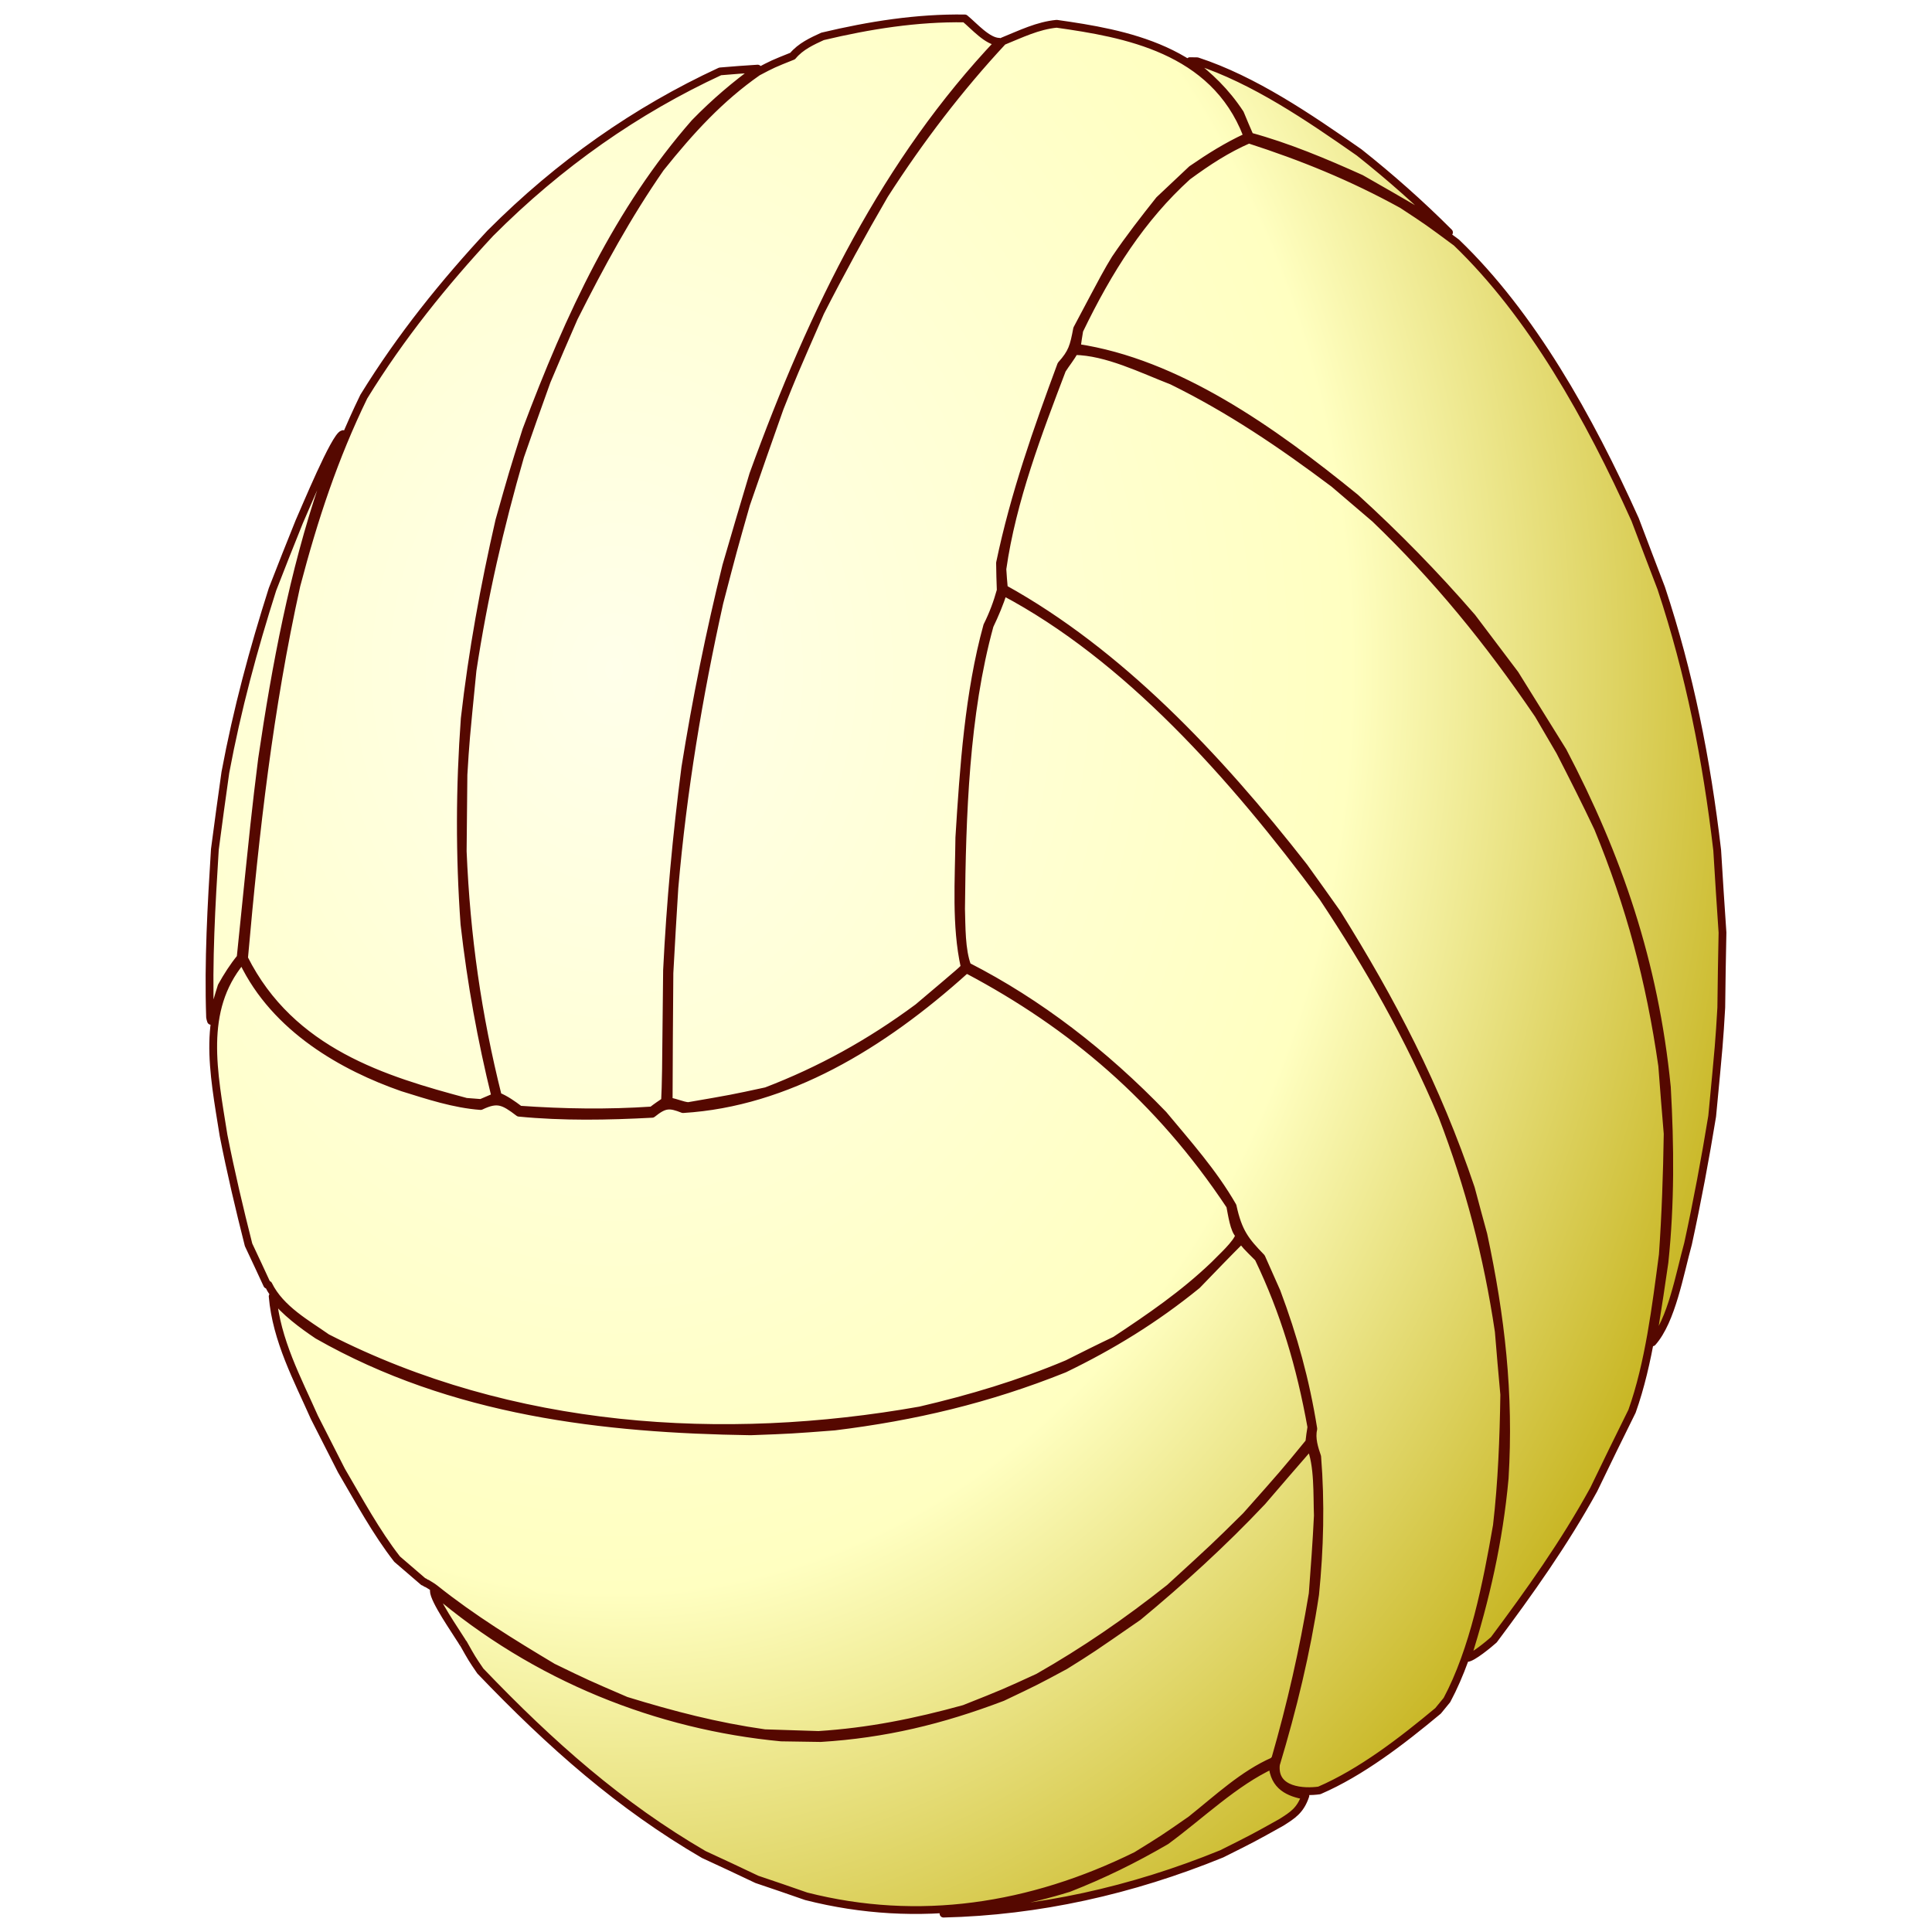
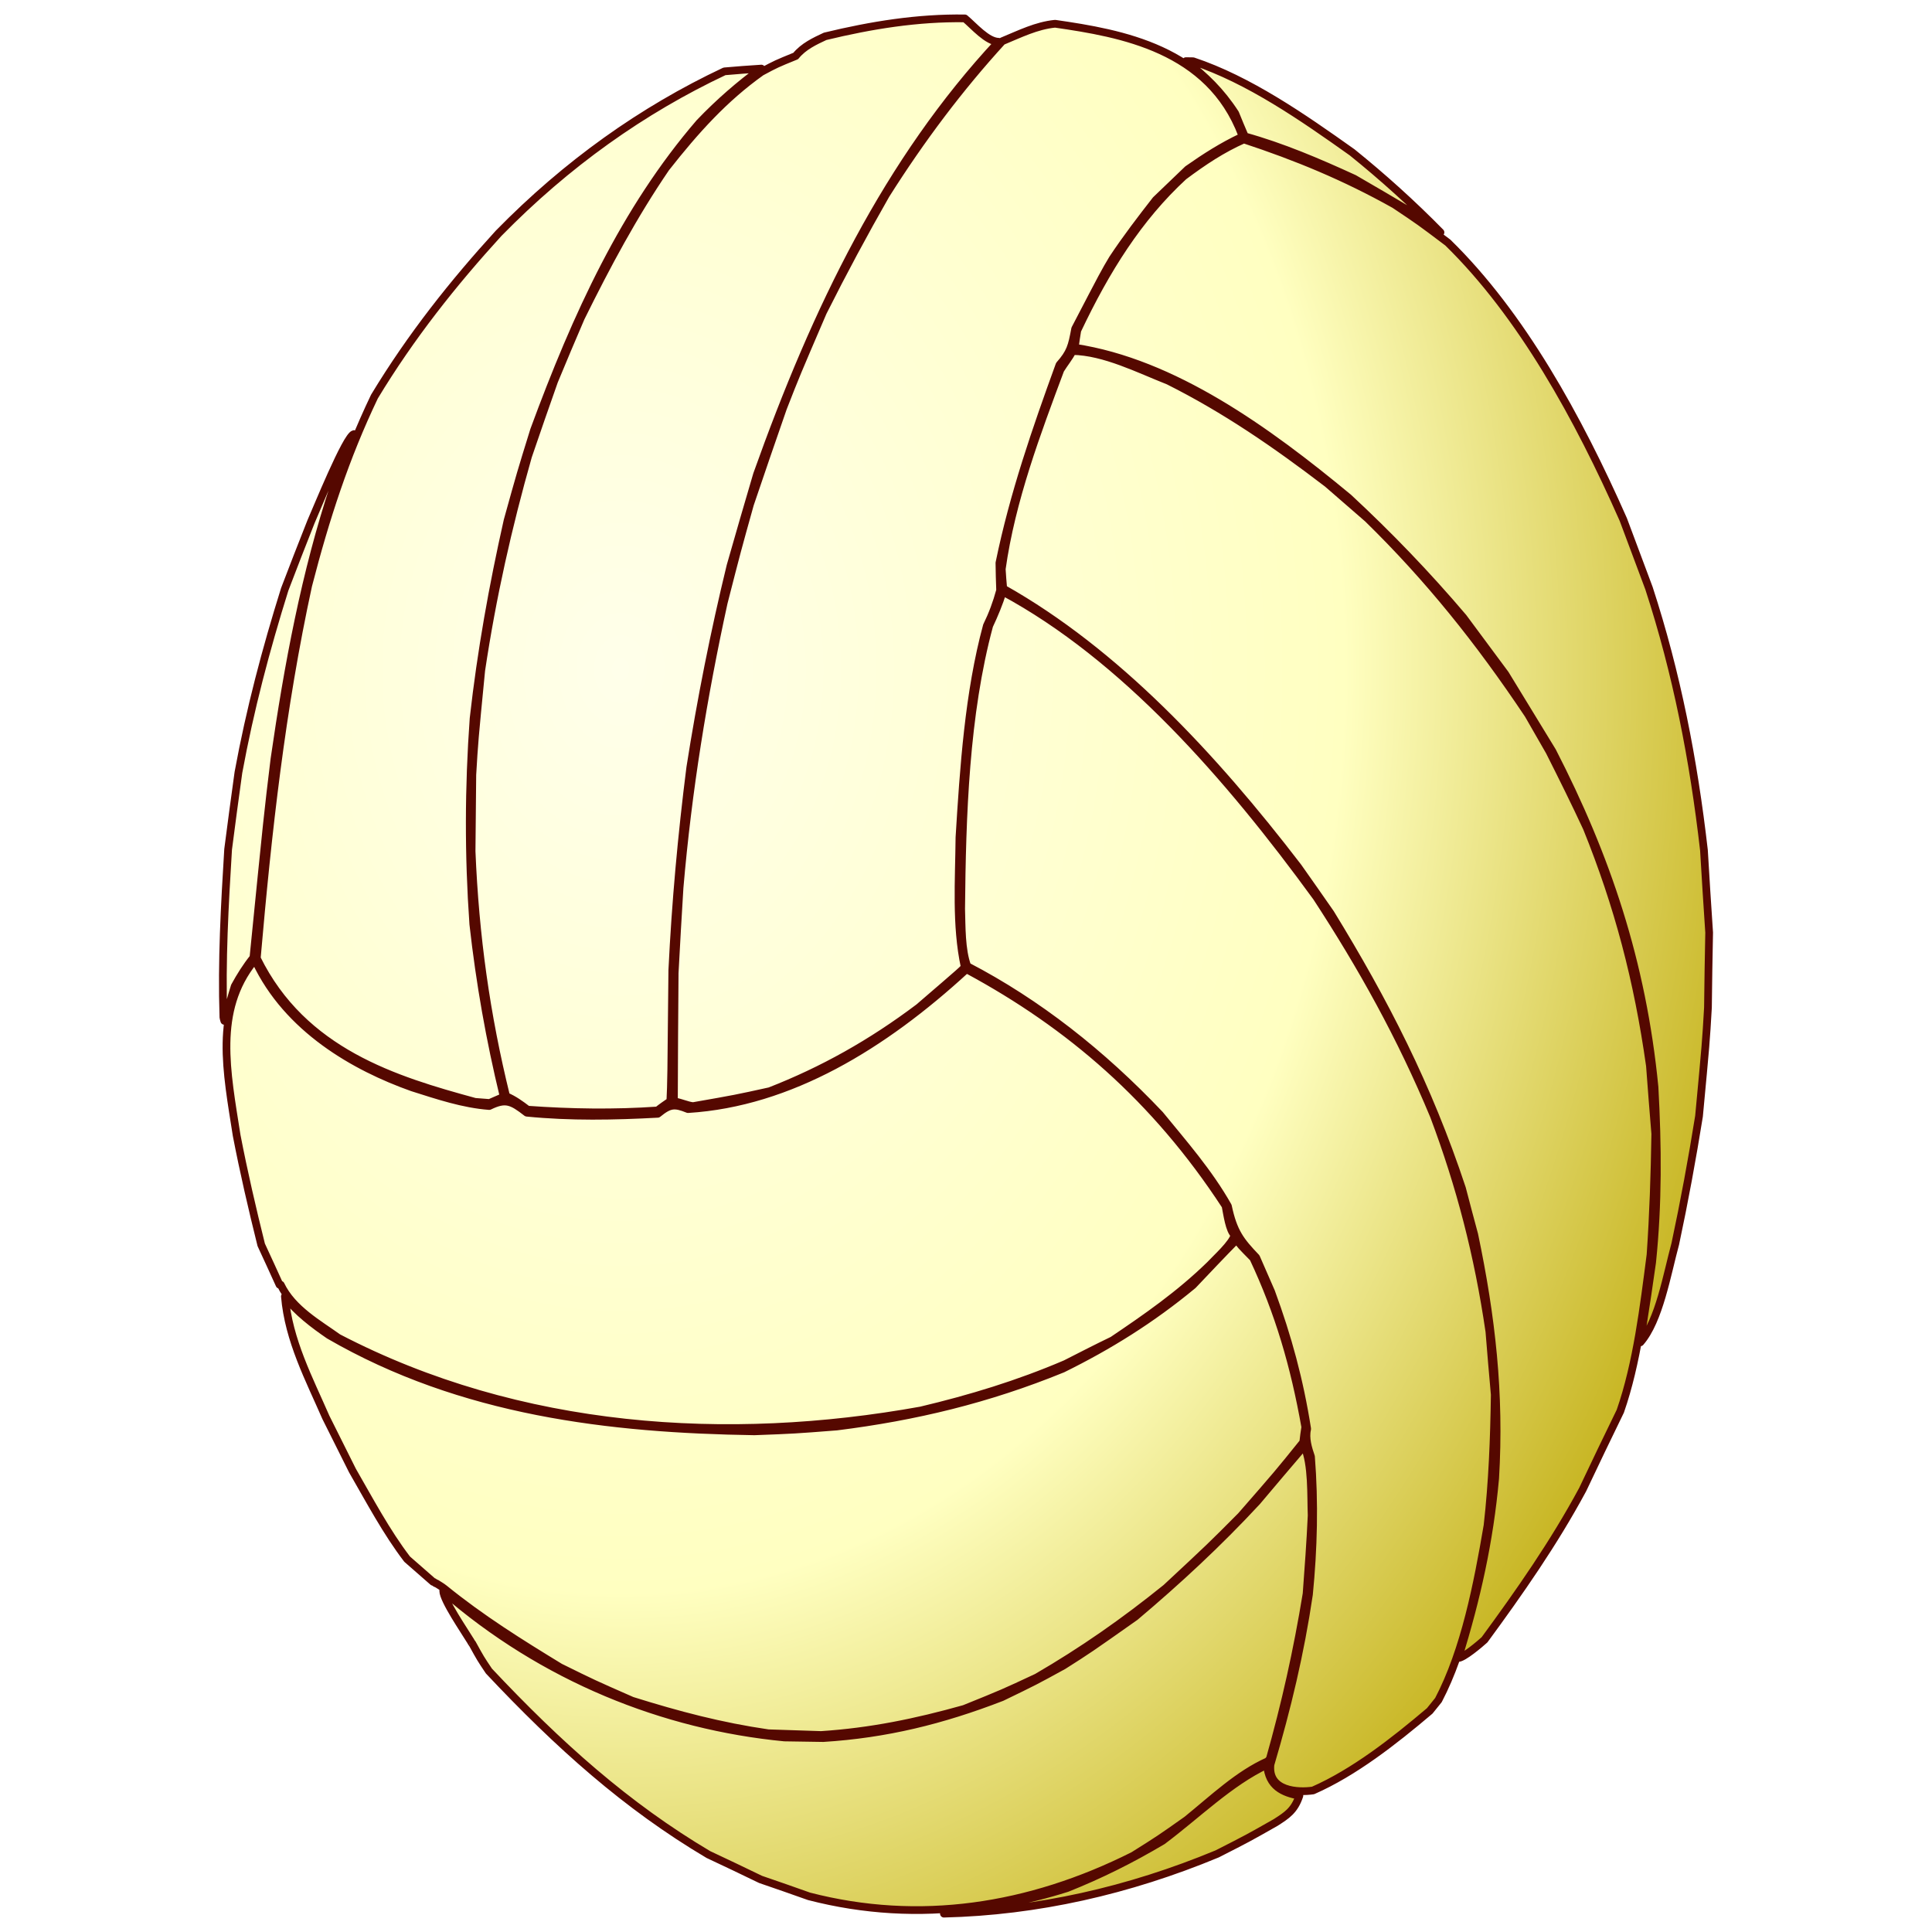
<svg xmlns="http://www.w3.org/2000/svg" xmlns:xlink="http://www.w3.org/1999/xlink" height="433.21" id="svg1346" version="1.0" viewBox="0 0 215.9 279.4" width="433.21" x="0" xml:space="preserve" y="0">
  <defs id="defs1348">
    <linearGradient id="linearGradient2140">
      <stop id="stop2142" offset="0" style="stop-color: rgb(255, 255, 234); stop-opacity: 1;" />
      <stop id="stop2148" offset="0.59" style="stop-color: rgb(255, 255, 193); stop-opacity: 1;" />
      <stop id="stop2144" offset="1" style="stop-color: rgb(191, 170, 10); stop-opacity: 1;" />
    </linearGradient>
    <style id="style1350" type="text/css">
   
    .fil0 {fill:#663300}
    .fil1 {fill:url(#id0)}
   
  </style>
    <radialGradient cx="70.284" cy="86.921" fx="70.284" fy="86.921" gradientUnits="userSpaceOnUse" id="id0" r="79.477">
      <stop id="stop1353" offset="0" style="stop-color: rgb(255, 255, 255); stop-opacity: 1;" />
      <stop id="stop1355" offset="0.369" style="stop-color: rgb(253, 252, 201); stop-opacity: 1;" />
      <stop id="stop1357" offset="1" style="stop-color: rgb(204, 153, 51); stop-opacity: 1;" />
    </radialGradient>
    <radialGradient cx="94.343" cy="101.327" fx="94.343" fy="101.327" gradientTransform="scale(1.00113,0.998866)" gradientUnits="userSpaceOnUse" id="radialGradient2146" r="130.287" xlink:href="#linearGradient2140" />
    <radialGradient cx="94.343" cy="101.327" fx="94.343" fy="101.327" gradientTransform="scale(1.00113,0.998866)" gradientUnits="userSpaceOnUse" id="radialGradient2209" r="130.287" xlink:href="#linearGradient2140" />
-     <radialGradient xlink:href="#linearGradient2140" id="radialGradient2394" gradientUnits="userSpaceOnUse" gradientTransform="matrix(-1.6876637e-2,1.736796,1.385907,2.1053983e-2,-81.75335,-69.20441)" cx="94.343" cy="101.327" fx="94.343" fy="101.327" r="130.287" />
+     <radialGradient xlink:href="#linearGradient2140" id="radialGradient2394" gradientUnits="userSpaceOnUse" gradientTransform="matrix(-1.6578926e-2,1.736859,1.361459,2.1054747e-2,-78.40691,-69.212)" cx="94.343" cy="101.327" fx="94.343" fy="101.327" r="130.287" />
  </defs>
-   <path style="fill:url(#radialGradient2394);fill-opacity:1;stroke:#550800;stroke-width:1.126;stroke-linejoin:round;stroke-miterlimit:4;stroke-dasharray:none;stroke-opacity:1" id="_22009664" d="M 217.352,134.869 C 217.073,130.898 216.829,126.928 216.586,122.958 C 215.057,109.846 212.57,97.336 208.495,85.066 C 207.223,81.741 205.951,78.417 204.714,75.137 C 198.09,60.404 189.705,45.469 178.88,35.08 C 174.75,32.02 174.75,32.02 171.038,29.584 C 163.71,25.55 156.583,22.666 148.853,20.168 C 145.632,21.574 142.936,23.34 139.989,25.499 C 133.34,31.523 128.579,38.987 124.334,47.781 C 124.185,48.616 124.072,49.452 123.958,50.288 C 138.459,52.447 152.216,62.175 164.246,71.966 C 170.151,77.344 175.77,83.07 181.137,89.278 C 183.191,91.997 185.244,94.717 187.332,97.481 C 189.622,101.174 191.947,104.911 194.273,108.648 C 202.232,123.842 207.511,139.127 209.309,157.223 C 209.79,165.78 209.851,174.067 208.958,182.559 C 207.936,189.771 207.192,193.726 207.224,194.123 C 210.003,190.992 211.162,184.223 212.367,179.878 C 213.696,173.772 214.848,167.62 215.86,161.421 C 216.88,150.727 216.88,150.727 217.176,145.708 C 217.211,142.094 217.281,138.482 217.352,134.869 L 217.352,134.869 z M 17.848,62.778 C 16.718,63.026 12.314,73.712 11.521,75.463 C 10.221,78.704 8.92,81.946 7.655,85.232 C 4.892,93.916 2.552,102.563 0.842,111.704 C 0.312,115.398 -0.182,119.092 -0.676,122.831 C -1.178,130.888 -1.644,138.99 -1.37,147.103 C -1.337,147.28 -1.303,147.457 -1.235,147.634 C -1.128,147.548 0.041,143.335 0.294,142.633 C 1.119,141.148 2.014,139.751 3.049,138.488 C 5.153,117.807 5.153,117.807 6.148,109.757 C 8.148,96.169 10.674,82.81 14.993,70.051 C 15.933,67.597 16.873,65.187 17.848,62.778 L 17.848,62.778 z M 77.824,9.922 C 75.99,10.027 74.191,10.176 72.392,10.325 C 60.318,15.915 49.175,23.678 39.137,33.75 C 32.476,40.921 26.233,48.627 20.861,57.359 C 16.582,66.153 13.677,74.923 11.115,84.668 C 7.17,102.501 5.165,120.231 3.541,138.584 C 10.353,152.173 23.954,156.214 35.661,159.345 C 36.366,159.4 37.07,159.454 37.81,159.51 C 38.482,159.211 39.19,158.914 39.898,158.616 C 37.863,150.344 36.392,142.212 35.417,133.648 C 34.703,123.721 34.729,113.849 35.46,103.9 C 36.577,94.133 38.289,84.772 40.461,75.286 C 42.395,68.44 42.395,68.44 44.359,62.212 C 50.619,45.515 57.711,30.33 68.724,17.761 C 71.644,14.765 74.558,12.297 77.824,9.922 L 77.824,9.922 z M 112.756,6.046 C 111.064,6.02 109.147,3.788 107.784,2.665 C 100.841,2.56 93.993,3.646 87.209,5.261 C 85.722,5.944 84.023,6.711 82.882,8.104 C 80.015,9.251 80.015,9.251 77.819,10.407 C 72.389,14.203 68.15,18.81 63.761,24.296 C 59.007,31.143 55.095,38.312 51.249,45.966 C 49.916,48.986 48.617,52.052 47.319,55.117 C 46.015,58.711 44.746,62.35 43.477,65.988 C 40.522,76.212 38.204,86.313 36.585,96.954 C 35.569,107.207 35.569,107.207 35.275,112.05 C 35.239,115.708 35.203,119.409 35.167,123.111 C 35.682,135.414 37.299,146.765 40.251,158.533 C 41.375,158.991 42.39,159.712 43.405,160.476 C 49.78,160.926 56.159,161.022 62.543,160.591 C 63.146,160.115 63.785,159.684 64.424,159.253 C 64.558,156.302 64.558,156.302 64.714,140.307 C 65.197,130.486 66.102,120.716 67.36,110.995 C 68.936,101.147 70.898,91.437 73.283,81.822 C 74.56,77.39 75.871,73.003 77.183,68.616 C 85.911,44.553 96.446,23.25 112.756,6.046 L 112.756,6.046 z M 148.577,19.503 C 143.764,7.046 130.814,4.822 121.064,3.44 C 118.313,3.706 115.904,4.904 113.285,5.966 C 107.017,12.702 101.34,20.108 96.151,28.182 C 92.925,33.73 89.839,39.368 86.892,45.141 C 82.927,54.204 82.927,54.204 81.012,59.022 C 79.381,63.625 77.75,68.272 76.154,72.919 C 74.256,79.589 74.256,79.589 72.279,87.183 C 69.257,100.8 67.011,114.295 65.781,128.38 C 65.53,132.474 65.279,136.569 65.062,140.709 C 65.002,146.878 64.977,153.047 64.952,159.261 C 66.219,159.501 66.85,159.863 67.765,159.965 C 74.12,158.871 74.12,158.871 79.065,157.801 C 86.813,154.833 94.007,150.888 101.001,145.706 C 107.611,140.121 107.611,140.121 107.755,139.815 C 106.439,133.845 106.925,127.286 106.985,121.117 C 107.612,111.034 108.352,100.16 111.019,90.504 C 111.846,88.842 112.461,87.221 112.972,85.378 C 112.914,84.055 112.892,82.732 112.87,81.41 C 114.94,71.481 118.274,62.056 121.713,52.765 C 123.316,50.983 123.536,50.105 124.019,47.556 C 128.328,39.424 128.328,39.424 129.546,37.415 C 131.549,34.449 133.726,31.662 135.903,28.918 C 137.468,27.443 139.033,25.969 140.598,24.494 C 143.224,22.683 145.706,21.134 148.468,19.854 C 148.505,19.722 148.541,19.591 148.577,19.503 L 148.577,19.503 z M 147.49,178.584 C 146.72,177.999 146.392,175.526 146.156,174.377 C 135.804,158.795 123.147,148.202 108.279,140.307 C 108.138,140.305 107.997,140.303 107.856,140.301 C 95.802,151.18 82.045,159.477 67.021,160.394 C 65.055,159.615 64.349,159.648 62.573,161.076 C 56.155,161.419 49.703,161.541 43.295,160.915 C 41.055,159.206 40.178,158.796 37.77,159.95 C 33.931,159.671 30.172,158.424 26.447,157.266 C 17.981,154.317 8.059,148.789 3.396,139.023 C 3.29,139.021 3.184,139.019 3.079,139.018 C -2.771,146.157 -0.883,155 0.578,164.189 C 1.619,169.493 2.872,174.801 4.196,180.021 C 5.094,181.93 5.992,183.839 6.889,185.791 C 6.924,185.792 6.995,185.793 7.065,185.794 C 8.793,189.346 12.72,191.477 15.521,193.459 C 42.246,207.13 72.928,209.006 101.316,203.973 C 108.593,202.276 115.628,200.18 122.6,197.245 C 124.902,196.09 127.205,194.935 129.542,193.825 C 134.544,190.507 139.369,187.231 143.852,182.936 C 144.707,182.023 147.231,179.814 147.49,178.584 L 147.49,178.584 z M 157.029,259.688 C 154.636,259.255 152.495,258.341 152.279,255.209 C 146.791,257.726 141.88,262.543 136.875,266.213 C 132.231,268.919 127.698,271.142 122.815,273.051 C 116.876,274.9 110.803,275.953 104.698,276.742 C 118.412,276.421 131.906,273.409 144.928,268.098 C 149.462,265.831 149.462,265.831 153.537,263.557 C 155.169,262.524 156.303,261.837 157.029,259.688 L 157.029,259.688 z M 157.9,206.375 C 156.294,197.492 154.007,189.789 150.242,181.931 C 148.357,180.052 148.357,180.052 147.801,179.25 C 145.629,181.42 143.493,183.636 141.357,185.851 C 135.246,190.826 128.97,194.653 122.17,197.943 C 111.166,202.36 100.426,204.885 88.922,206.297 C 82.678,206.775 82.678,206.775 76.79,206.994 C 55.574,206.671 33.745,204.224 14.185,193.086 C 11.979,191.598 9.459,189.753 7.683,187.478 C 8.221,193.833 11.303,199.52 13.717,204.978 C 14.996,207.509 16.311,210.085 17.625,212.662 C 20.156,216.975 22.649,221.596 25.678,225.476 C 26.936,226.553 28.195,227.63 29.488,228.752 C 29.63,228.71 29.847,229.028 29.989,228.986 C 30.41,229.267 30.716,229.399 31.147,229.742 C 36.617,234.104 42.311,237.591 48.19,241.111 C 53.066,243.477 53.066,243.477 58.788,245.944 C 65.57,248.03 71.899,249.669 78.833,250.655 C 81.405,250.739 84.013,250.822 86.62,250.906 C 93.885,250.443 100.596,249.091 107.699,247.128 C 113.467,244.835 113.467,244.835 118.388,242.574 C 125.087,238.754 131.19,234.571 137.406,229.642 C 143.95,223.659 143.95,223.659 148.434,219.232 C 153.958,213.014 153.958,213.014 157.596,208.574 C 157.674,207.826 157.787,207.078 157.9,206.375 L 157.9,206.375 z M 158.833,219.17 C 158.719,216.392 158.94,211.723 157.732,209.105 C 155.415,211.758 153.098,214.455 150.781,217.152 C 145.082,223.192 139.073,228.653 132.854,233.803 C 126.006,238.547 126.006,238.547 122.282,240.871 C 118.065,243.142 118.065,243.142 113.214,245.448 C 104.405,248.796 96.138,250.786 86.933,251.351 C 85.03,251.323 83.127,251.294 81.224,251.265 C 63.511,249.585 45.778,242.705 30.991,230.052 C 30.978,231.374 34.185,235.949 34.913,237.15 C 34.948,237.15 35.182,237.652 35.253,237.653 C 36.5,239.876 36.5,239.876 37.716,241.657 C 47.94,252.346 57.97,261.18 70.027,268.194 C 72.588,269.379 75.15,270.564 77.711,271.793 C 80.065,272.578 82.454,273.407 84.842,274.237 C 101.051,278.361 117.254,275.919 132.589,268.351 C 136.49,265.943 136.49,265.943 140.464,263.182 C 144.372,260.069 148.036,256.599 152.425,254.682 C 152.497,254.551 152.568,254.464 152.675,254.377 C 154.973,246.391 156.703,238.793 158.088,230.485 C 158.371,226.743 158.655,222.957 158.833,219.17 L 158.833,219.17 z M 177.801,33.609 C 173.647,29.447 169.279,25.591 164.802,22.041 C 157.45,16.905 149.571,11.541 141.385,8.86 C 141.032,8.855 140.68,8.85 140.327,8.844 C 143.196,11.091 145.432,13.153 147.585,16.403 C 148.033,17.511 148.515,18.62 148.998,19.729 C 154.482,21.223 159.818,23.464 165.082,25.835 C 167.886,27.42 170.69,29.05 173.494,30.679 C 177.59,33.606 177.59,33.606 177.801,33.609 z M 185.79,201.686 C 185.503,198.641 185.25,195.596 184.998,192.551 C 183.343,181.464 180.726,171.552 176.841,161.401 C 171.983,149.913 166.196,139.733 159.561,129.76 C 146.549,112.198 131.207,94.997 113.358,85.559 C 112.813,87.27 112.127,88.89 111.372,90.465 C 107.828,103.324 107.368,117.993 107.237,131.433 C 107.318,133.99 107.25,137.383 108.144,139.732 C 118.455,145.001 127.901,152.284 136.485,161.185 C 139.935,165.336 143.7,169.536 146.508,174.426 C 147.317,178.184 148.362,179.478 150.666,181.849 C 151.39,183.491 152.114,185.132 152.873,186.819 C 155.312,193.334 157.049,199.575 158.179,206.643 C 157.849,208.004 158.328,209.466 158.739,210.662 C 159.274,217.325 159.103,223.977 158.44,230.578 C 157.159,239.108 155.213,247.056 152.773,255.172 C 152.347,259.088 156.892,259.245 159.046,258.925 C 165.063,256.328 170.922,251.834 176.217,247.419 C 176.645,246.897 177.073,246.374 177.501,245.852 C 181.378,238.595 183.269,229.016 184.725,220.621 C 185.457,214.285 185.693,208.075 185.79,201.686 L 185.79,201.686 z M 209.42,163.967 C 209.135,160.658 208.885,157.393 208.635,154.128 C 206.852,141.716 203.96,130.963 199.346,119.743 C 197.585,116.014 195.717,112.328 193.849,108.686 C 192.809,106.907 191.769,105.128 190.729,103.35 C 183.431,92.618 176.012,83.559 167.107,75.006 C 165.114,73.301 163.122,71.596 161.164,69.935 C 153.501,64.178 146.077,59.173 137.763,55.08 C 133.374,53.383 128.323,50.838 123.636,50.767 C 123.097,51.773 122.456,52.512 121.847,53.472 C 118.411,62.499 114.614,72.401 113.213,82.296 C 113.275,83.222 113.336,84.149 113.433,85.12 C 129.98,94.274 144.251,109.254 156.819,125.355 C 158.419,127.583 160.018,129.811 161.618,132.083 C 169.531,144.763 175.968,157.025 180.969,171.865 C 181.547,174.077 182.16,176.29 182.773,178.547 C 185.301,190.396 186.603,201.522 185.849,213.807 C 185.021,222.873 183.106,231.261 180.415,239.77 C 181.155,239.781 183.607,237.747 184.283,237.141 C 189.425,230.255 194.464,223.192 198.734,215.413 C 200.568,211.606 202.403,207.844 204.272,204.082 C 206.736,197.156 207.732,188.93 208.722,181.453 C 209.13,175.642 209.328,169.827 209.42,163.967 L 209.42,163.967 z" />
+   <path style="fill:url(#radialGradient2394);fill-opacity:1;stroke:#550800;stroke-width:1.116;stroke-linejoin:round;stroke-miterlimit:4;stroke-dasharray:none;stroke-opacity:1" id="_22009664" d="M 215.422,134.869 C 215.148,130.898 214.909,126.928 214.67,122.957 C 213.167,109.845 210.725,97.334 206.721,85.064 C 205.472,81.739 204.222,78.414 203.007,75.134 C 196.5,60.401 188.263,45.465 177.628,35.076 C 173.572,32.016 173.572,32.016 169.925,29.58 C 162.726,25.546 155.725,22.661 148.131,20.164 C 144.967,21.569 142.319,23.335 139.424,25.494 C 132.892,31.519 128.215,38.984 124.045,47.778 C 123.899,48.613 123.787,49.449 123.675,50.284 C 137.92,52.444 151.435,62.173 163.253,71.963 C 169.053,77.342 174.573,83.068 179.846,89.276 C 181.863,91.996 183.88,94.715 185.931,97.48 C 188.181,101.172 190.466,104.91 192.75,108.647 C 200.569,123.841 205.755,139.127 207.521,157.224 C 207.994,165.781 208.053,174.068 207.176,182.56 C 206.172,189.773 205.442,193.728 205.473,194.125 C 208.203,190.994 209.341,184.225 210.525,179.88 C 211.83,173.774 212.962,167.621 213.956,161.422 C 214.959,150.728 214.959,150.728 215.249,145.708 C 215.283,142.095 215.353,138.482 215.422,134.869 L 215.422,134.869 z M 19.437,62.776 C 18.327,63.023 14.001,73.71 13.222,75.461 C 11.945,78.702 10.667,81.944 9.424,85.23 C 6.71,93.915 4.411,102.561 2.731,111.703 C 2.211,115.397 1.726,119.091 1.24,122.83 C 0.747,130.888 0.289,138.99 0.558,147.104 C 0.591,147.28 0.624,147.457 0.691,147.635 C 0.796,147.548 1.944,143.335 2.193,142.633 C 3.004,141.148 3.883,139.751 4.899,138.488 C 6.966,117.806 6.966,117.806 7.943,109.756 C 9.908,96.168 12.39,82.808 16.633,70.048 C 17.556,67.595 18.48,65.185 19.437,62.776 L 19.437,62.776 z M 78.355,9.918 C 76.554,10.022 74.786,10.171 73.019,10.32 C 61.158,15.91 50.212,23.674 40.351,33.746 C 33.808,40.917 27.675,48.623 22.398,57.356 C 18.193,66.15 15.34,74.92 12.823,84.666 C 8.948,102.499 6.978,120.23 5.383,138.584 C 12.074,152.174 25.436,156.215 36.936,159.346 C 37.628,159.4 38.32,159.455 39.047,159.51 C 39.708,159.212 40.403,158.914 41.098,158.617 C 39.1,150.344 37.654,142.212 36.697,133.647 C 35.995,123.72 36.02,113.848 36.738,103.899 C 37.836,94.132 39.518,84.77 41.651,75.283 C 43.552,68.437 43.552,68.437 45.481,62.209 C 51.631,45.512 58.597,30.326 69.416,17.757 C 72.284,14.76 75.147,12.292 78.355,9.918 L 78.355,9.918 z M 112.671,6.041 C 111.009,6.015 109.126,3.783 107.787,2.66 C 100.966,2.555 94.239,3.641 87.575,5.256 C 86.114,5.939 84.445,6.706 83.324,8.099 C 80.508,9.246 80.508,9.246 78.35,10.402 C 73.016,14.198 68.852,18.806 64.541,24.292 C 59.87,31.139 56.028,38.308 52.25,45.962 C 50.94,48.983 49.664,52.048 48.388,55.114 C 47.107,58.708 45.861,62.347 44.614,65.986 C 41.712,76.21 39.434,86.311 37.844,96.952 C 36.845,107.206 36.845,107.206 36.557,112.049 C 36.522,115.707 36.487,119.409 36.451,123.11 C 36.957,135.414 38.545,146.766 41.445,158.534 C 42.549,158.992 43.546,159.712 44.543,160.477 C 50.806,160.926 57.072,161.023 63.344,160.591 C 63.937,160.116 64.564,159.685 65.192,159.254 C 65.324,156.303 65.324,156.303 65.476,140.307 C 65.951,130.486 66.841,120.715 68.076,110.994 C 69.624,101.146 71.552,91.436 73.895,81.82 C 75.149,77.388 76.437,73.001 77.726,68.613 C 86.3,44.55 96.649,23.246 112.671,6.041 L 112.671,6.041 z M 147.861,19.499 C 143.132,7.041 130.411,4.817 120.833,3.435 C 118.13,3.702 115.764,4.899 113.191,5.961 C 107.033,12.697 101.457,20.103 96.359,28.178 C 93.19,33.726 90.158,39.365 87.264,45.138 C 83.369,54.2 83.369,54.2 81.487,59.019 C 79.885,63.622 78.283,68.269 76.715,72.917 C 74.851,79.587 74.851,79.587 72.908,87.182 C 69.939,100.798 67.733,114.294 66.525,128.379 C 66.278,132.474 66.031,136.569 65.819,140.709 C 65.76,146.878 65.736,153.048 65.711,159.262 C 66.955,159.501 67.575,159.863 68.474,159.966 C 74.717,158.872 74.717,158.872 79.575,157.801 C 87.186,154.834 94.253,150.888 101.124,145.706 C 107.617,140.121 107.617,140.121 107.759,139.815 C 106.465,133.845 106.943,127.285 107.002,121.116 C 107.618,111.033 108.345,100.158 110.965,90.503 C 111.777,88.84 112.381,87.219 112.883,85.376 C 112.827,84.053 112.805,82.73 112.783,81.408 C 114.817,71.479 118.092,62.054 121.47,52.762 C 123.045,50.98 123.262,50.102 123.736,47.553 C 127.969,39.421 127.969,39.421 129.165,37.412 C 131.132,34.445 133.271,31.658 135.41,28.914 C 136.947,27.439 138.485,25.965 140.022,24.49 C 142.602,22.679 145.04,21.13 147.753,19.85 C 147.789,19.718 147.825,19.586 147.861,19.499 L 147.861,19.499 z M 146.792,178.585 C 146.036,178.001 145.713,175.528 145.482,174.378 C 135.312,158.796 122.879,148.202 108.273,140.307 C 108.135,140.305 107.996,140.303 107.858,140.301 C 96.016,151.18 82.502,159.477 67.743,160.395 C 65.811,159.616 65.119,159.649 63.374,161.077 C 57.069,161.42 50.731,161.542 44.435,160.916 C 42.235,159.207 41.374,158.797 39.008,159.951 C 35.237,159.672 31.544,158.425 27.884,157.266 C 19.568,154.317 9.821,148.789 5.24,139.023 C 5.136,139.021 5.033,139.019 4.929,139.018 C -0.818,146.157 1.037,155 2.472,164.189 C 3.495,169.494 4.726,174.802 6.026,180.023 C 6.908,181.931 7.79,183.84 8.672,185.793 C 8.707,185.793 8.776,185.795 8.845,185.796 C 10.542,189.348 14.4,191.479 17.151,193.461 C 43.405,207.133 73.546,209.009 101.433,203.975 C 108.582,202.279 115.493,200.182 122.342,197.247 C 124.603,196.092 126.865,194.937 129.161,193.827 C 134.075,190.509 138.815,187.233 143.219,182.938 C 144.059,182.025 146.538,179.816 146.792,178.585 L 146.792,178.585 z M 156.163,259.692 C 153.813,259.259 151.71,258.345 151.497,255.213 C 146.106,257.73 141.282,262.547 136.365,266.218 C 131.803,268.924 127.35,271.146 122.553,273.056 C 116.718,274.905 110.753,275.958 104.755,276.747 C 118.227,276.426 131.483,273.414 144.276,268.103 C 148.729,265.836 148.729,265.836 152.733,263.562 C 154.336,262.529 155.45,261.841 156.163,259.692 L 156.163,259.692 z M 157.018,206.377 C 155.441,197.494 153.195,189.791 149.496,181.933 C 147.644,180.053 147.644,180.053 147.098,179.251 C 144.965,181.422 142.866,183.637 140.767,185.853 C 134.764,190.828 128.599,194.655 121.92,197.946 C 111.109,202.362 100.559,204.887 89.257,206.299 C 83.124,206.777 83.124,206.777 77.339,206.996 C 56.498,206.674 35.054,204.227 15.839,193.088 C 13.672,191.6 11.196,189.754 9.452,187.48 C 9.98,193.834 13.008,199.523 15.379,204.98 C 16.636,207.512 17.927,210.088 19.219,212.664 C 21.705,216.978 24.154,221.599 27.129,225.48 C 28.366,226.556 29.602,227.633 30.872,228.755 C 31.011,228.713 31.225,229.032 31.364,228.99 C 31.778,229.27 32.078,229.402 32.502,229.745 C 37.876,234.108 43.469,237.594 49.244,241.115 C 54.035,243.481 54.035,243.481 59.655,245.948 C 66.318,248.034 72.535,249.673 79.346,250.659 C 81.873,250.743 84.435,250.826 86.996,250.91 C 94.134,250.447 100.725,249.095 107.704,247.131 C 113.37,244.839 113.37,244.839 118.204,242.578 C 124.785,238.757 130.78,234.575 136.887,229.645 C 143.315,223.662 143.315,223.662 147.72,219.235 C 153.146,213.017 153.146,213.017 156.72,208.576 C 156.797,207.828 156.908,207.081 157.018,206.377 L 157.018,206.377 z M 157.935,219.173 C 157.823,216.394 158.041,211.726 156.854,209.107 C 154.578,211.761 152.302,214.458 150.025,217.155 C 144.427,223.195 138.524,228.657 132.415,233.807 C 125.687,238.551 125.687,238.551 122.029,240.874 C 117.887,243.146 117.887,243.146 113.121,245.452 C 104.468,248.8 96.346,250.79 87.304,251.355 C 85.434,251.327 83.565,251.298 81.695,251.269 C 64.295,249.589 46.874,242.709 32.349,230.056 C 32.336,231.378 35.486,235.952 36.202,237.153 C 36.236,237.154 36.466,237.656 36.535,237.657 C 37.76,239.88 37.76,239.88 38.955,241.661 C 48.998,252.35 58.852,261.184 70.696,268.199 C 73.212,269.384 75.729,270.569 78.244,271.797 C 80.557,272.582 82.903,273.412 85.25,274.242 C 101.173,278.366 117.089,275.924 132.154,268.356 C 135.986,265.947 135.986,265.947 139.891,263.187 C 143.729,260.073 147.329,256.603 151.641,254.686 C 151.711,254.555 151.781,254.468 151.886,254.382 C 154.143,246.395 155.843,238.797 157.204,230.488 C 157.482,226.746 157.76,222.96 157.935,219.173 L 157.935,219.173 z M 176.569,33.605 C 172.488,29.443 168.197,25.586 163.799,22.037 C 156.576,16.901 148.837,11.536 140.795,8.856 C 140.449,8.85 140.102,8.845 139.756,8.84 C 142.574,11.087 144.77,13.148 146.886,16.398 C 147.326,17.507 147.8,18.616 148.274,19.725 C 153.661,21.219 158.903,23.459 164.074,25.831 C 166.829,27.416 169.584,29.046 172.338,30.675 C 176.361,33.602 176.361,33.602 176.569,33.605 z M 184.417,201.688 C 184.135,198.643 183.887,195.598 183.639,192.553 C 182.013,181.466 179.442,171.554 175.626,161.402 C 170.854,149.913 165.168,139.733 158.65,129.759 C 145.868,112.197 130.797,94.996 113.263,85.558 C 112.727,87.268 112.054,88.888 111.311,90.464 C 107.83,103.323 107.378,117.992 107.25,131.433 C 107.329,133.99 107.262,137.383 108.14,139.732 C 118.27,145.001 127.549,152.285 135.982,161.185 C 139.37,165.337 143.07,169.537 145.828,174.427 C 146.623,178.186 147.649,179.48 149.912,181.851 C 150.623,183.492 151.335,185.134 152.081,186.82 C 154.477,193.336 156.183,199.577 157.293,206.646 C 156.968,208.007 157.439,209.469 157.843,210.665 C 158.368,217.328 158.201,223.98 157.549,230.581 C 156.291,239.112 154.38,247.06 151.982,255.176 C 151.564,259.092 156.029,259.249 158.144,258.929 C 164.055,256.332 169.811,251.838 175.013,247.423 C 175.433,246.9 175.854,246.378 176.274,245.856 C 180.083,238.598 181.94,229.019 183.371,220.623 C 184.089,214.288 184.322,208.077 184.417,201.688 L 184.417,201.688 z M 207.63,163.968 C 207.35,160.658 207.104,157.393 206.858,154.128 C 205.107,141.716 202.267,130.963 197.734,119.742 C 196.004,116.013 194.169,112.327 192.334,108.685 C 191.312,106.906 190.29,105.127 189.269,103.348 C 182.1,92.616 174.811,83.556 166.063,75.003 C 164.106,73.298 162.148,71.593 160.225,69.933 C 152.697,64.175 145.404,59.17 137.237,55.077 C 132.925,53.38 127.964,50.835 123.359,50.764 C 122.83,51.769 122.2,52.509 121.602,53.469 C 118.226,62.496 114.496,72.399 113.121,82.294 C 113.181,83.22 113.241,84.147 113.336,85.118 C 129.592,94.272 143.611,109.253 155.957,125.355 C 157.528,127.582 159.1,129.81 160.671,132.082 C 168.444,144.763 174.768,157.025 179.681,171.866 C 180.249,174.078 180.851,176.291 181.453,178.548 C 183.936,190.398 185.215,201.524 184.475,213.809 C 183.661,222.876 181.78,231.265 179.137,239.774 C 179.864,239.785 182.273,237.751 182.936,237.144 C 187.988,230.259 192.938,223.195 197.132,215.415 C 198.935,211.609 200.736,207.846 202.573,204.085 C 204.993,197.158 205.972,188.932 206.944,181.455 C 207.346,175.643 207.54,169.829 207.63,163.968 L 207.63,163.968 z" />
</svg>
